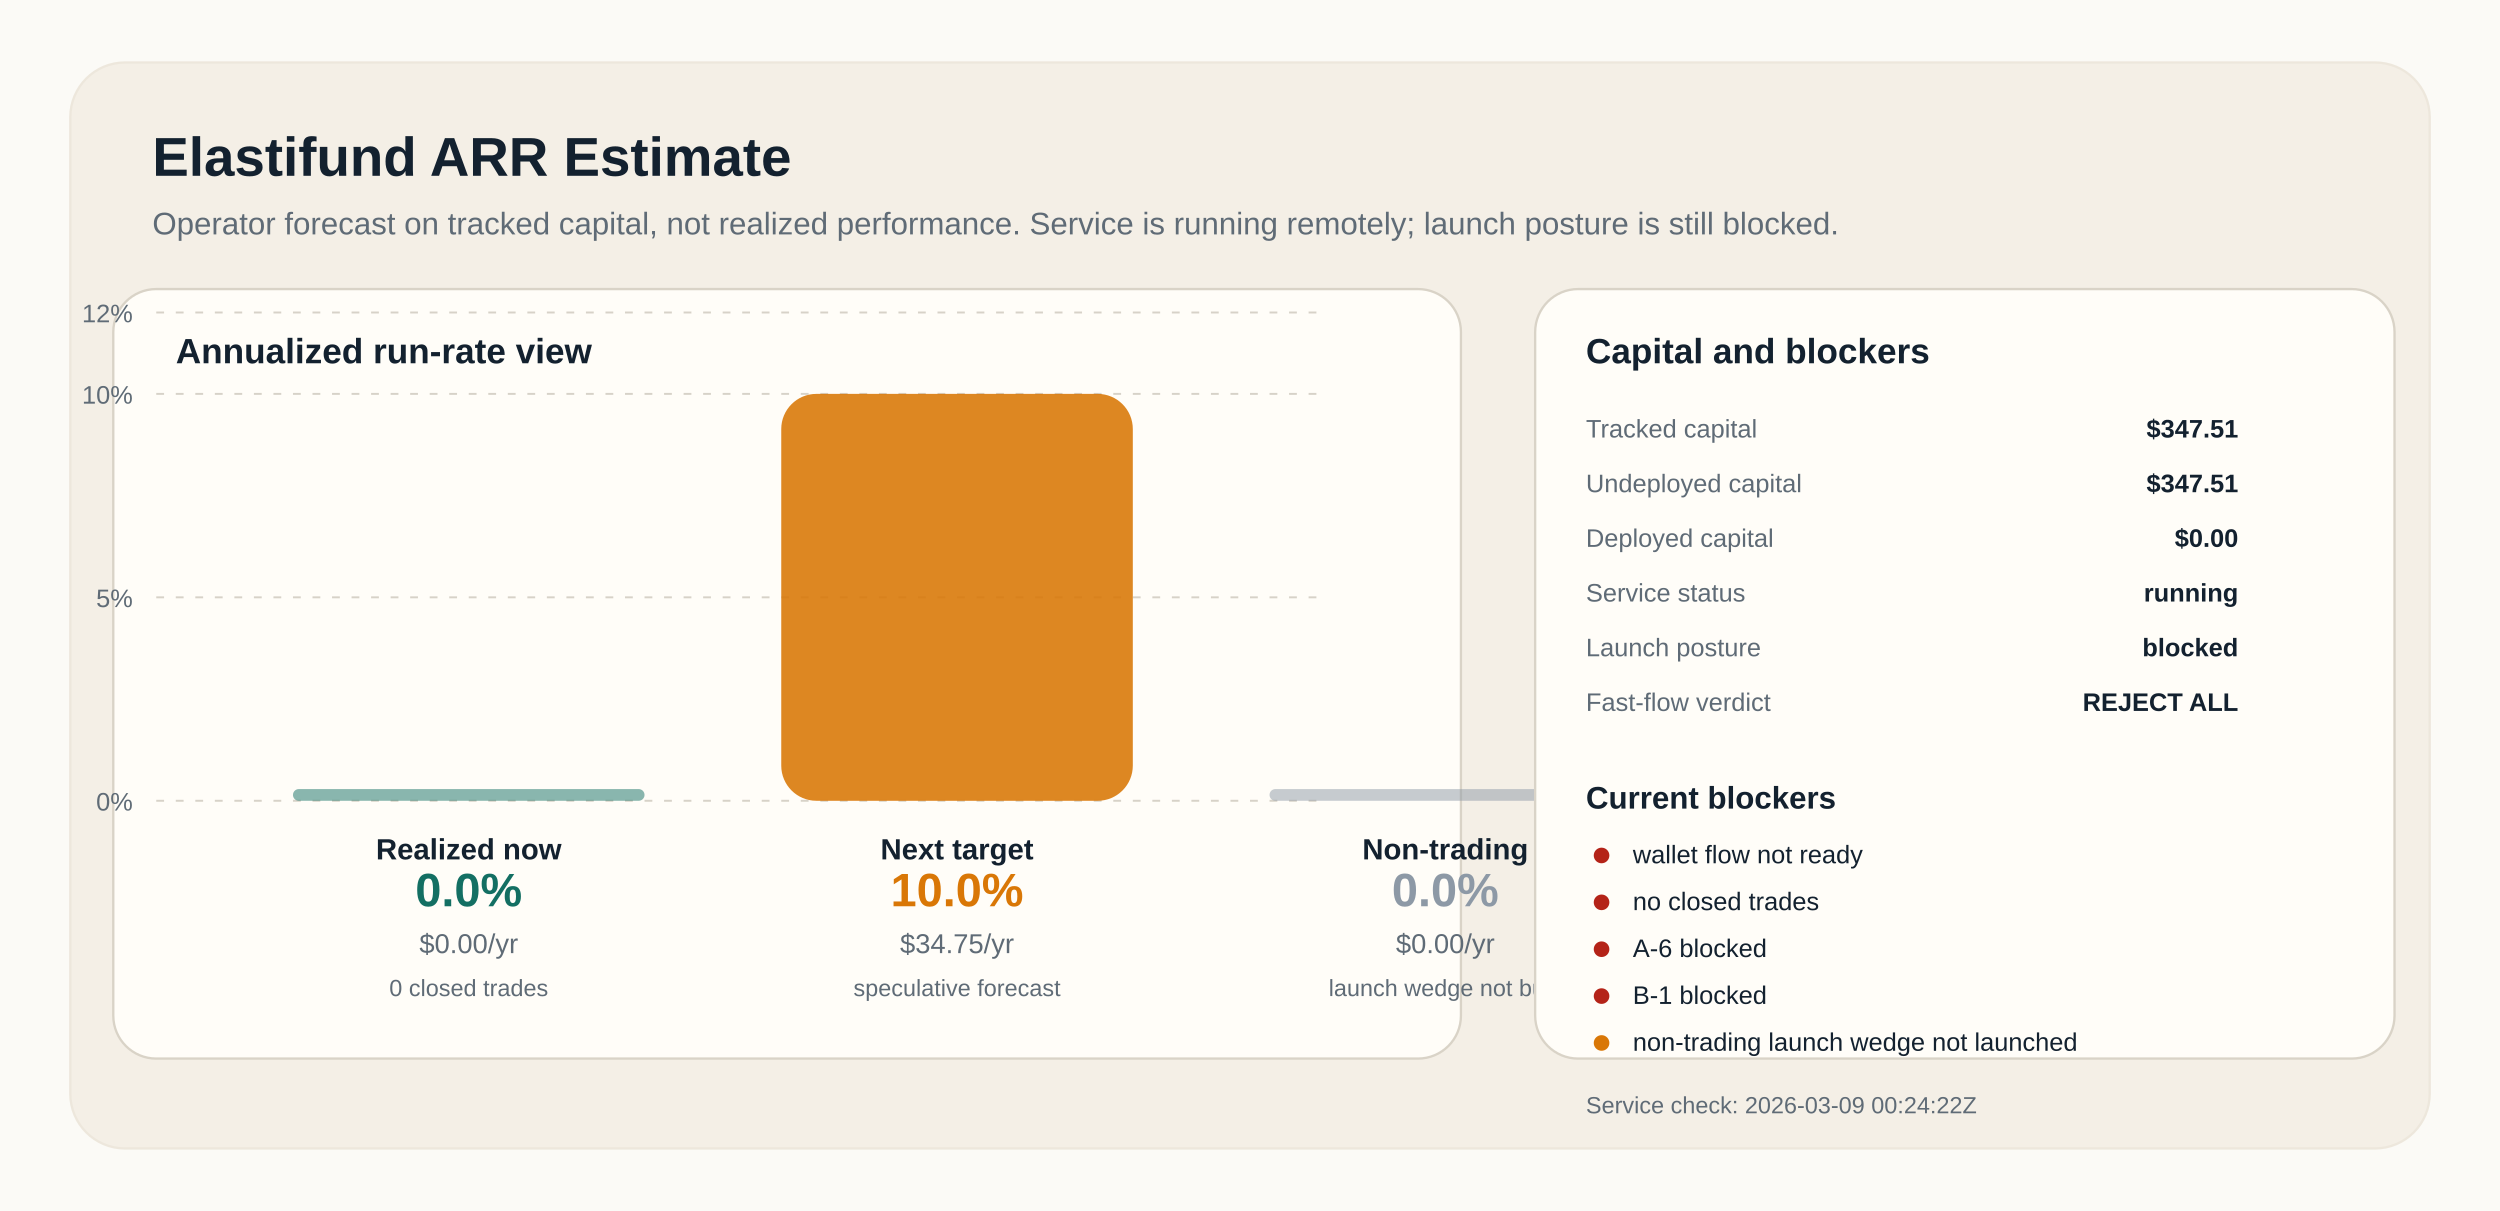
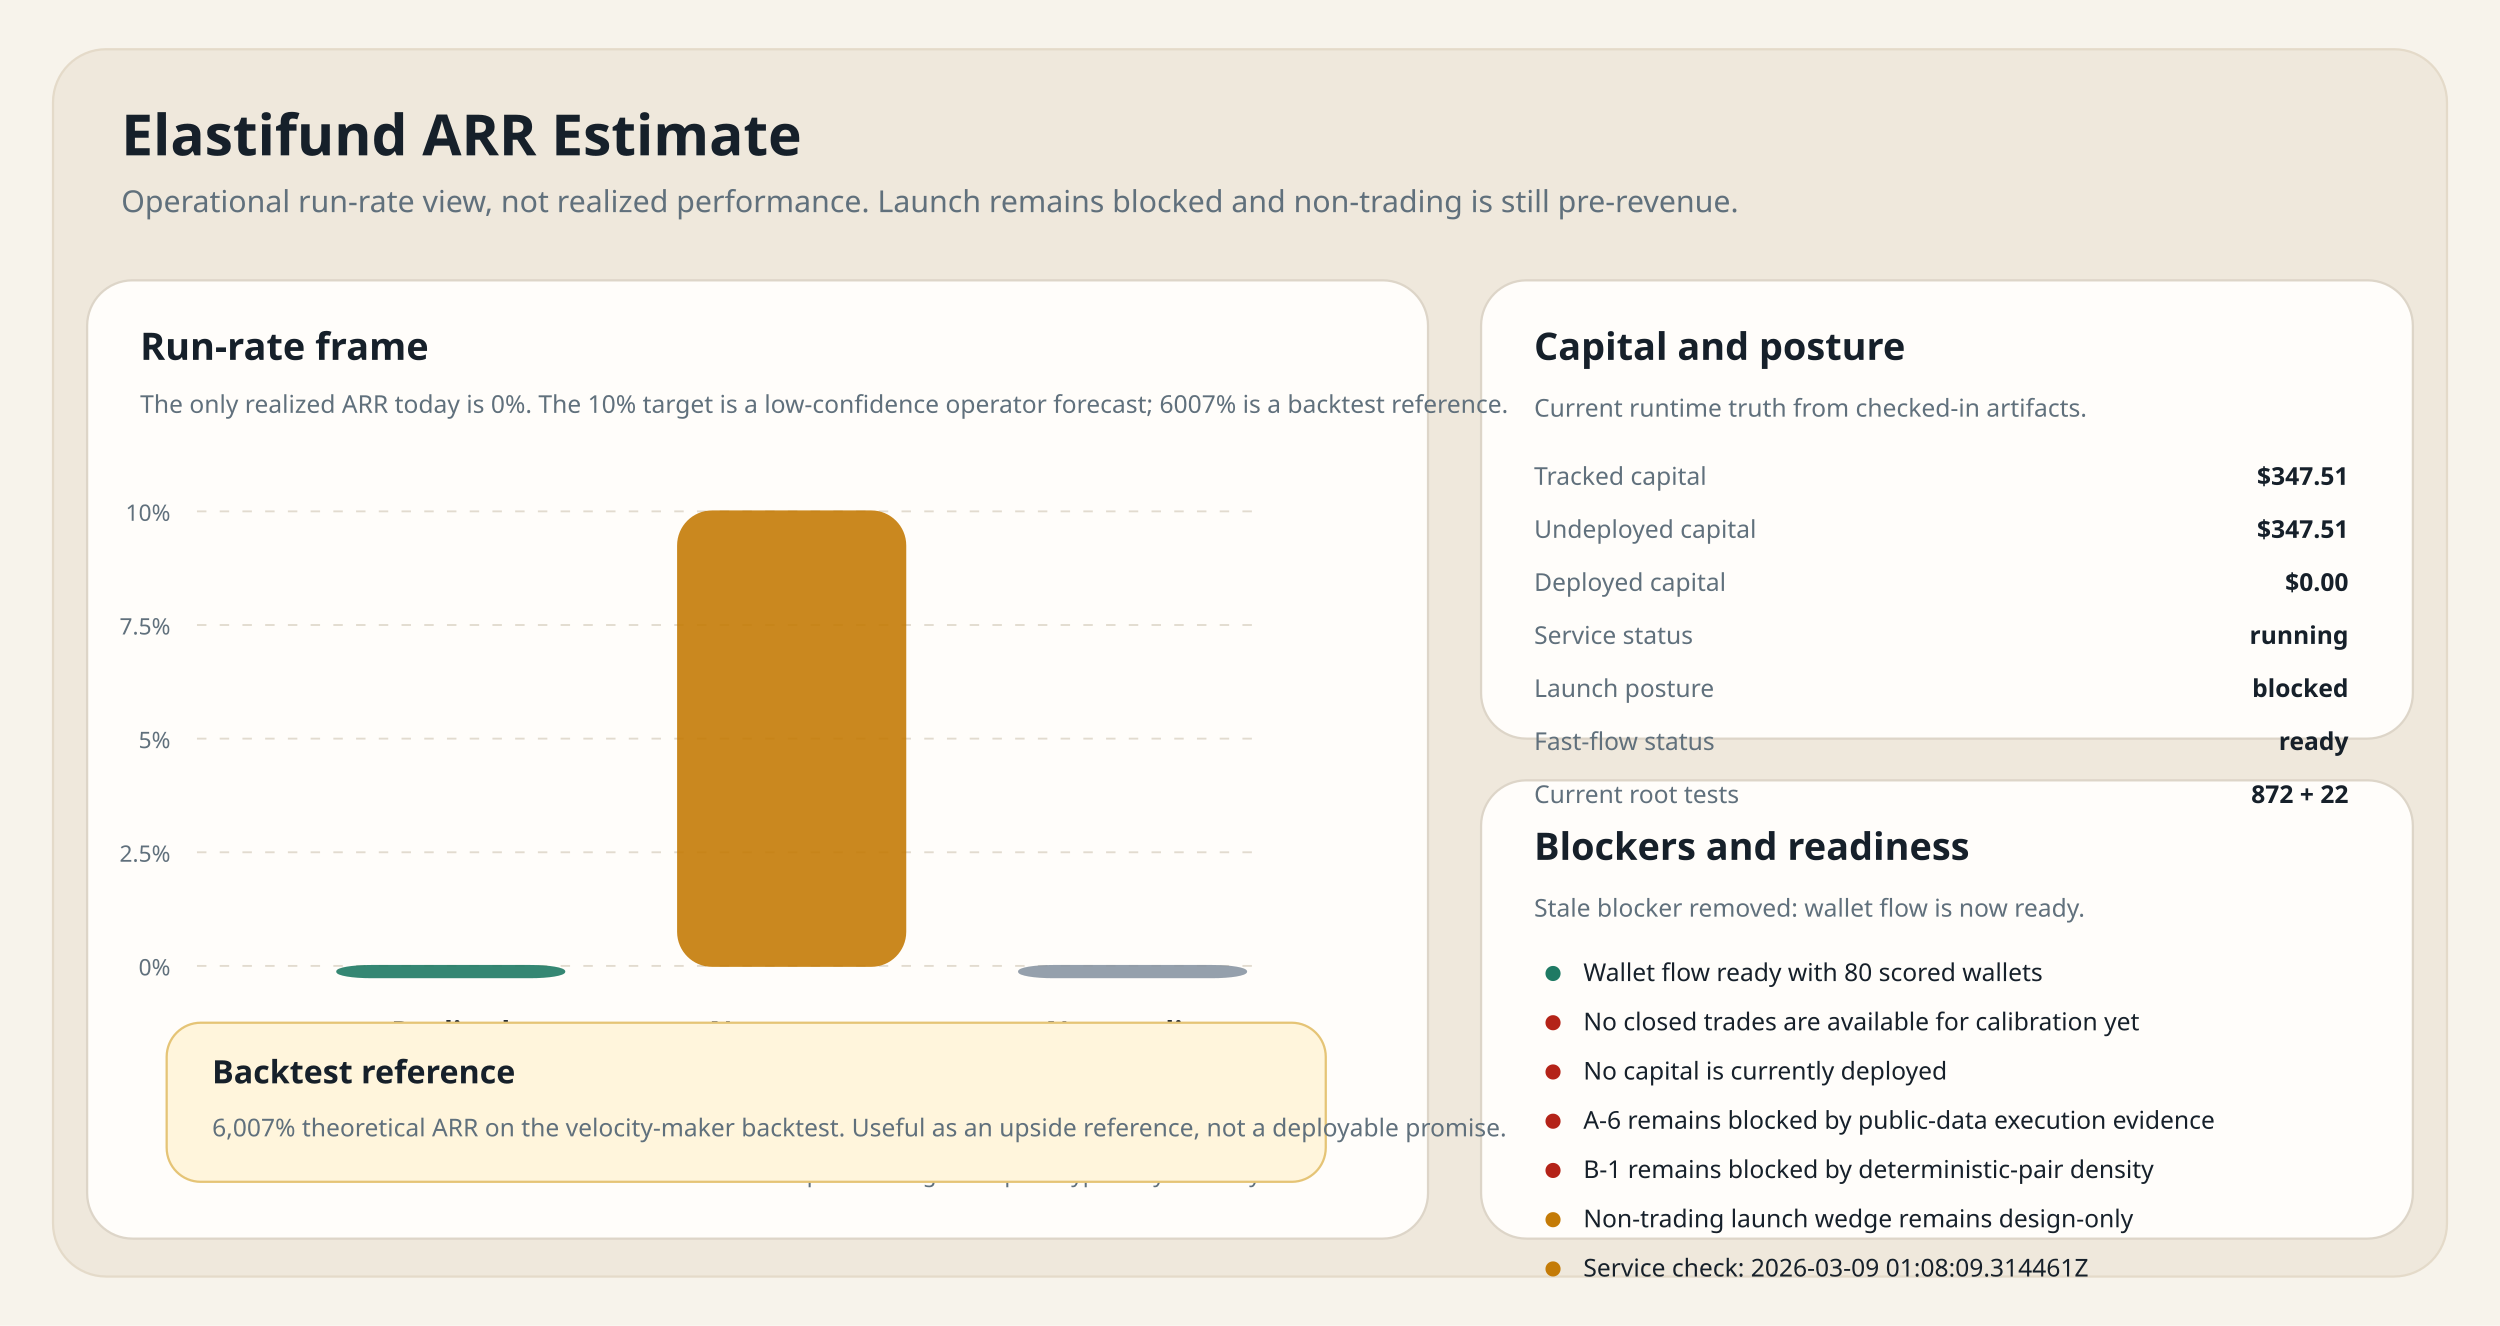
- <svg xmlns="http://www.w3.org/2000/svg" width="1280" height="620" viewBox="0 0 1280 620" role="img" aria-labelledby="title2 desc2">
-   <rect width="1280" height="620" fill="#fbfaf6" />
-   <rect x="36" y="32" width="1208" height="556" rx="28" fill="#f4efe6" stroke="#ede7dc" stroke-width="1.2" />
-   <text x="78" y="90" text-anchor="start" font-family="Arial, sans-serif" font-size="28" font-weight="700" fill="#13212f">Elastifund ARR Estimate</text>
-   <text x="78" y="120" text-anchor="start" font-family="Arial, sans-serif" font-size="16" font-weight="400" fill="#5f6b76">Operator forecast on tracked capital, not realized performance. Service is running remotely; launch posture is still blocked.</text>
-   <rect x="58" y="148" width="690" height="394" rx="22" fill="#fffdf8" stroke="#d9d3c7" stroke-width="1.2" />
-   <text x="90" y="186" text-anchor="start" font-family="Arial, sans-serif" font-size="18" font-weight="700" fill="#13212f">Annualized run-rate view</text>
-   <line x1="80" y1="410.0" x2="680" y2="410.0" stroke="#d7d2c8" stroke-width="1.0" stroke-dasharray="4 6" />
-   <text x="68" y="415.0" text-anchor="end" font-family="Arial, sans-serif" font-size="13" font-weight="400" fill="#5f6b76">0%</text>
-   <line x1="80" y1="305.833" x2="680" y2="305.833" stroke="#d7d2c8" stroke-width="1.0" stroke-dasharray="4 6" />
-   <text x="68" y="310.833" text-anchor="end" font-family="Arial, sans-serif" font-size="13" font-weight="400" fill="#5f6b76">5%</text>
-   <line x1="80" y1="201.667" x2="680" y2="201.667" stroke="#d7d2c8" stroke-width="1.0" stroke-dasharray="4 6" />
-   <text x="68" y="206.667" text-anchor="end" font-family="Arial, sans-serif" font-size="13" font-weight="400" fill="#5f6b76">10%</text>
-   <line x1="80" y1="160.0" x2="680" y2="160.0" stroke="#d7d2c8" stroke-width="1.0" stroke-dasharray="4 6" />
-   <text x="68" y="165.0" text-anchor="end" font-family="Arial, sans-serif" font-size="13" font-weight="400" fill="#5f6b76">12%</text>
-   <rect x="150" y="404" width="180" height="6" rx="3" fill="#136f63" opacity="0.5" />
-   <text x="240.0" y="440" text-anchor="middle" font-family="Arial, sans-serif" font-size="15" font-weight="700" fill="#13212f">Realized now</text>
-   <text x="240.0" y="464" text-anchor="middle" font-family="Arial, sans-serif" font-size="24" font-weight="700" fill="#136f63">0.0%</text>
-   <text x="240.0" y="488" text-anchor="middle" font-family="Arial, sans-serif" font-size="14" font-weight="400" fill="#5f6b76">$0.00/yr</text>
-   <text x="240.0" y="510" text-anchor="middle" font-family="Arial, sans-serif" font-size="12" font-weight="400" fill="#5f6b76">0 closed trades</text>
-   <rect x="400" y="201.667" width="180" height="208.333" rx="18" fill="#d97706" opacity="0.88" />
-   <text x="490.0" y="440" text-anchor="middle" font-family="Arial, sans-serif" font-size="15" font-weight="700" fill="#13212f">Next target</text>
-   <text x="490.0" y="464" text-anchor="middle" font-family="Arial, sans-serif" font-size="24" font-weight="700" fill="#d97706">10.0%</text>
-   <text x="490.0" y="488" text-anchor="middle" font-family="Arial, sans-serif" font-size="14" font-weight="400" fill="#5f6b76">$34.75/yr</text>
-   <text x="490.0" y="510" text-anchor="middle" font-family="Arial, sans-serif" font-size="12" font-weight="400" fill="#5f6b76">speculative forecast</text>
-   <rect x="650" y="404" width="180" height="6" rx="3" fill="#8d99a6" opacity="0.5" />
-   <text x="740.0" y="440" text-anchor="middle" font-family="Arial, sans-serif" font-size="15" font-weight="700" fill="#13212f">Non-trading</text>
-   <text x="740.0" y="464" text-anchor="middle" font-family="Arial, sans-serif" font-size="24" font-weight="700" fill="#8d99a6">0.0%</text>
-   <text x="740.0" y="488" text-anchor="middle" font-family="Arial, sans-serif" font-size="14" font-weight="400" fill="#5f6b76">$0.00/yr</text>
-   <text x="740.0" y="510" text-anchor="middle" font-family="Arial, sans-serif" font-size="12" font-weight="400" fill="#5f6b76">launch wedge not built</text>
-   <rect x="786" y="148" width="440" height="394" rx="22" fill="#fffdf8" stroke="#d9d3c7" stroke-width="1.2" />
-   <text x="812" y="186" text-anchor="start" font-family="Arial, sans-serif" font-size="18" font-weight="700" fill="#13212f">Capital and blockers</text>
-   <text x="812" y="224" text-anchor="start" font-family="Arial, sans-serif" font-size="13" font-weight="400" fill="#5f6b76">Tracked capital</text>
-   <text x="1146" y="224" text-anchor="end" font-family="Arial, sans-serif" font-size="13" font-weight="700" fill="#13212f">$347.51</text>
-   <text x="812" y="252" text-anchor="start" font-family="Arial, sans-serif" font-size="13" font-weight="400" fill="#5f6b76">Undeployed capital</text>
-   <text x="1146" y="252" text-anchor="end" font-family="Arial, sans-serif" font-size="13" font-weight="700" fill="#13212f">$347.51</text>
-   <text x="812" y="280" text-anchor="start" font-family="Arial, sans-serif" font-size="13" font-weight="400" fill="#5f6b76">Deployed capital</text>
-   <text x="1146" y="280" text-anchor="end" font-family="Arial, sans-serif" font-size="13" font-weight="700" fill="#13212f">$0.00</text>
-   <text x="812" y="308" text-anchor="start" font-family="Arial, sans-serif" font-size="13" font-weight="400" fill="#5f6b76">Service status</text>
-   <text x="1146" y="308" text-anchor="end" font-family="Arial, sans-serif" font-size="13" font-weight="700" fill="#13212f">running</text>
-   <text x="812" y="336" text-anchor="start" font-family="Arial, sans-serif" font-size="13" font-weight="400" fill="#5f6b76">Launch posture</text>
-   <text x="1146" y="336" text-anchor="end" font-family="Arial, sans-serif" font-size="13" font-weight="700" fill="#13212f">blocked</text>
-   <text x="812" y="364" text-anchor="start" font-family="Arial, sans-serif" font-size="13" font-weight="400" fill="#5f6b76">Fast-flow verdict</text>
-   <text x="1146" y="364" text-anchor="end" font-family="Arial, sans-serif" font-size="13" font-weight="700" fill="#13212f">REJECT ALL</text>
-   <text x="812" y="414" text-anchor="start" font-family="Arial, sans-serif" font-size="16" font-weight="700" fill="#13212f">Current blockers</text>
-   <circle cx="820" cy="438" r="4" fill="#b42318" />
-   <text x="836" y="442" text-anchor="start" font-family="Arial, sans-serif" font-size="13" font-weight="400" fill="#13212f">wallet flow not ready</text>
-   <circle cx="820" cy="462" r="4" fill="#b42318" />
-   <text x="836" y="466" text-anchor="start" font-family="Arial, sans-serif" font-size="13" font-weight="400" fill="#13212f">no closed trades</text>
-   <circle cx="820" cy="486" r="4" fill="#b42318" />
-   <text x="836" y="490" text-anchor="start" font-family="Arial, sans-serif" font-size="13" font-weight="400" fill="#13212f">A-6 blocked</text>
-   <circle cx="820" cy="510" r="4" fill="#b42318" />
-   <text x="836" y="514" text-anchor="start" font-family="Arial, sans-serif" font-size="13" font-weight="400" fill="#13212f">B-1 blocked</text>
-   <circle cx="820" cy="534" r="4" fill="#d97706" />
-   <text x="836" y="538" text-anchor="start" font-family="Arial, sans-serif" font-size="13" font-weight="400" fill="#13212f">non-trading launch wedge not launched</text>
-   <text x="812" y="570" text-anchor="start" font-family="Arial, sans-serif" font-size="12" font-weight="400" fill="#5f6b76">Service check: 2026-03-09 00:24:22Z</text>
+ <svg xmlns="http://www.w3.org/2000/svg" width="1320" height="700" viewBox="0 0 1320 700" role="img" aria-labelledby="title2 desc2">
+   <rect width="1320" height="700" fill="#f7f3eb" />
+   <rect x="28" y="26" width="1264" height="648" rx="28" fill="#efe8dc" stroke="#e4dac9" stroke-width="1.2" />
+   <text x="64" y="82" text-anchor="start" font-family="Avenir Next, Segoe UI, sans-serif" font-size="30" font-weight="700" fill="#16202a">Elastifund ARR Estimate</text>
+   <text x="64" y="112" text-anchor="start" font-family="Avenir Next, Segoe UI, sans-serif" font-size="16" font-weight="400" fill="#60707c">Operational run-rate view, not realized performance. Launch remains blocked and non-trading is still pre-revenue.</text>
+   <rect x="46" y="148" width="708" height="506" rx="24" fill="#fffdfa" stroke="#ddd5c8" stroke-width="1.2" />
+   <rect x="782" y="148" width="492" height="242" rx="24" fill="#fffdfa" stroke="#ddd5c8" stroke-width="1.2" />
+   <rect x="782" y="412" width="492" height="242" rx="24" fill="#fffdfa" stroke="#ddd5c8" stroke-width="1.2" />
+   <text x="74" y="190" text-anchor="start" font-family="Avenir Next, Segoe UI, sans-serif" font-size="20" font-weight="700" fill="#16202a">Run-rate frame</text>
+   <text x="74" y="218" text-anchor="start" font-family="Avenir Next, Segoe UI, sans-serif" font-size="13" font-weight="400" fill="#60707c">The only realized ARR today is 0%. The 10% target is a low-confidence operator forecast; 6007% is a backtest reference.</text>
+   <line x1="104" y1="510.0" x2="664" y2="510.0" stroke="#e2dbcf" stroke-width="1.0" stroke-dasharray="5 7" />
+   <text x="90" y="515.0" text-anchor="end" font-family="Avenir Next, Segoe UI, sans-serif" font-size="12" font-weight="400" fill="#60707c">0%</text>
+   <line x1="104" y1="450.0" x2="664" y2="450.0" stroke="#e2dbcf" stroke-width="1.0" stroke-dasharray="5 7" />
+   <text x="90" y="455.0" text-anchor="end" font-family="Avenir Next, Segoe UI, sans-serif" font-size="12" font-weight="400" fill="#60707c">2.5%</text>
+   <line x1="104" y1="390.0" x2="664" y2="390.0" stroke="#e2dbcf" stroke-width="1.0" stroke-dasharray="5 7" />
+   <text x="90" y="395.0" text-anchor="end" font-family="Avenir Next, Segoe UI, sans-serif" font-size="12" font-weight="400" fill="#60707c">5%</text>
+   <line x1="104" y1="330.0" x2="664" y2="330.0" stroke="#e2dbcf" stroke-width="1.0" stroke-dasharray="5 7" />
+   <text x="90" y="335.0" text-anchor="end" font-family="Avenir Next, Segoe UI, sans-serif" font-size="12" font-weight="400" fill="#60707c">7.5%</text>
+   <line x1="104" y1="270.0" x2="664" y2="270.0" stroke="#e2dbcf" stroke-width="1.0" stroke-dasharray="5 7" />
+   <text x="90" y="275.0" text-anchor="end" font-family="Avenir Next, Segoe UI, sans-serif" font-size="12" font-weight="400" fill="#60707c">10%</text>
+   <rect x="178" y="510.0" width="120" height="6" rx="18" fill="#1f7a64" stroke="#1f7a64" stroke-width="1.0" opacity="0.9" />
+   <text x="238.0" y="550" text-anchor="middle" font-family="Avenir Next, Segoe UI, sans-serif" font-size="15" font-weight="700" fill="#16202a">Realized</text>
+   <text x="238.0" y="576" text-anchor="middle" font-family="Avenir Next, Segoe UI, sans-serif" font-size="24" font-weight="700" fill="#1f7a64">0.0%</text>
+   <text x="238.0" y="602" text-anchor="middle" font-family="Avenir Next, Segoe UI, sans-serif" font-size="14" font-weight="400" fill="#60707c">$0.00/yr</text>
+   <text x="238.0" y="624" text-anchor="middle" font-family="Avenir Next, Segoe UI, sans-serif" font-size="12" font-weight="400" fill="#60707c">0 closed trades</text>
+   <rect x="358" y="270.0" width="120" height="240.0" rx="18" fill="#c47b07" stroke="#c47b07" stroke-width="1.0" opacity="0.9" />
+   <text x="418.0" y="550" text-anchor="middle" font-family="Avenir Next, Segoe UI, sans-serif" font-size="15" font-weight="700" fill="#16202a">Next target</text>
+   <text x="418.0" y="576" text-anchor="middle" font-family="Avenir Next, Segoe UI, sans-serif" font-size="24" font-weight="700" fill="#c47b07">10.0%</text>
+   <text x="418.0" y="602" text-anchor="middle" font-family="Avenir Next, Segoe UI, sans-serif" font-size="14" font-weight="400" fill="#60707c">$34.75/yr</text>
+   <text x="418.0" y="624" text-anchor="middle" font-family="Avenir Next, Segoe UI, sans-serif" font-size="12" font-weight="400" fill="#60707c">low-confidence operator target</text>
+   <rect x="538" y="510.0" width="120" height="6" rx="18" fill="#8a96a3" stroke="#8a96a3" stroke-width="1.0" opacity="0.9" />
+   <text x="598.0" y="550" text-anchor="middle" font-family="Avenir Next, Segoe UI, sans-serif" font-size="15" font-weight="700" fill="#16202a">Non-trading</text>
+   <text x="598.0" y="576" text-anchor="middle" font-family="Avenir Next, Segoe UI, sans-serif" font-size="24" font-weight="700" fill="#8a96a3">0.0%</text>
+   <text x="598.0" y="602" text-anchor="middle" font-family="Avenir Next, Segoe UI, sans-serif" font-size="14" font-weight="400" fill="#60707c">$0.00/yr</text>
+   <text x="598.0" y="624" text-anchor="middle" font-family="Avenir Next, Segoe UI, sans-serif" font-size="12" font-weight="400" fill="#60707c">prototype / dry-run only</text>
+   <rect x="88" y="540" width="612" height="84" rx="18" fill="#fff5dc" stroke="#e5c476" stroke-width="1.2" />
+   <text x="112" y="572" text-anchor="start" font-family="Avenir Next, Segoe UI, sans-serif" font-size="17" font-weight="700" fill="#16202a">Backtest reference</text>
+   <text x="112" y="600" text-anchor="start" font-family="Avenir Next, Segoe UI, sans-serif" font-size="13" font-weight="400" fill="#60707c">6,007% theoretical ARR on the velocity-maker backtest. Useful as an upside reference, not a deployable promise.</text>
+   <text x="810" y="190" text-anchor="start" font-family="Avenir Next, Segoe UI, sans-serif" font-size="20" font-weight="700" fill="#16202a">Capital and posture</text>
+   <text x="810" y="220" text-anchor="start" font-family="Avenir Next, Segoe UI, sans-serif" font-size="13" font-weight="400" fill="#60707c">Current runtime truth from checked-in artifacts.</text>
+   <text x="810" y="256" text-anchor="start" font-family="Avenir Next, Segoe UI, sans-serif" font-size="13" font-weight="400" fill="#60707c">Tracked capital</text>
+   <text x="1240" y="256" text-anchor="end" font-family="Avenir Next, Segoe UI, sans-serif" font-size="13" font-weight="700" fill="#16202a">$347.51</text>
+   <text x="810" y="284" text-anchor="start" font-family="Avenir Next, Segoe UI, sans-serif" font-size="13" font-weight="400" fill="#60707c">Undeployed capital</text>
+   <text x="1240" y="284" text-anchor="end" font-family="Avenir Next, Segoe UI, sans-serif" font-size="13" font-weight="700" fill="#16202a">$347.51</text>
+   <text x="810" y="312" text-anchor="start" font-family="Avenir Next, Segoe UI, sans-serif" font-size="13" font-weight="400" fill="#60707c">Deployed capital</text>
+   <text x="1240" y="312" text-anchor="end" font-family="Avenir Next, Segoe UI, sans-serif" font-size="13" font-weight="700" fill="#16202a">$0.00</text>
+   <text x="810" y="340" text-anchor="start" font-family="Avenir Next, Segoe UI, sans-serif" font-size="13" font-weight="400" fill="#60707c">Service status</text>
+   <text x="1240" y="340" text-anchor="end" font-family="Avenir Next, Segoe UI, sans-serif" font-size="13" font-weight="700" fill="#16202a">running</text>
+   <text x="810" y="368" text-anchor="start" font-family="Avenir Next, Segoe UI, sans-serif" font-size="13" font-weight="400" fill="#60707c">Launch posture</text>
+   <text x="1240" y="368" text-anchor="end" font-family="Avenir Next, Segoe UI, sans-serif" font-size="13" font-weight="700" fill="#16202a">blocked</text>
+   <text x="810" y="396" text-anchor="start" font-family="Avenir Next, Segoe UI, sans-serif" font-size="13" font-weight="400" fill="#60707c">Fast-flow status</text>
+   <text x="1240" y="396" text-anchor="end" font-family="Avenir Next, Segoe UI, sans-serif" font-size="13" font-weight="700" fill="#16202a">ready</text>
+   <text x="810" y="424" text-anchor="start" font-family="Avenir Next, Segoe UI, sans-serif" font-size="13" font-weight="400" fill="#60707c">Current root tests</text>
+   <text x="1240" y="424" text-anchor="end" font-family="Avenir Next, Segoe UI, sans-serif" font-size="13" font-weight="700" fill="#16202a">872 + 22</text>
+   <text x="810" y="454" text-anchor="start" font-family="Avenir Next, Segoe UI, sans-serif" font-size="20" font-weight="700" fill="#16202a">Blockers and readiness</text>
+   <text x="810" y="484" text-anchor="start" font-family="Avenir Next, Segoe UI, sans-serif" font-size="13" font-weight="400" fill="#60707c">Stale blocker removed: wallet flow is now ready.</text>
+   <circle cx="820" cy="514" r="4" fill="#1f7a64" />
+   <text x="836" y="518" text-anchor="start" font-family="Avenir Next, Segoe UI, sans-serif" font-size="13" font-weight="400" fill="#16202a">Wallet flow ready with 80 scored wallets</text>
+   <circle cx="820" cy="540" r="4" fill="#b42318" />
+   <text x="836" y="544" text-anchor="start" font-family="Avenir Next, Segoe UI, sans-serif" font-size="13" font-weight="400" fill="#16202a">No closed trades are available for calibration yet</text>
+   <circle cx="820" cy="566" r="4" fill="#b42318" />
+   <text x="836" y="570" text-anchor="start" font-family="Avenir Next, Segoe UI, sans-serif" font-size="13" font-weight="400" fill="#16202a">No capital is currently deployed</text>
+   <circle cx="820" cy="592" r="4" fill="#b42318" />
+   <text x="836" y="596" text-anchor="start" font-family="Avenir Next, Segoe UI, sans-serif" font-size="13" font-weight="400" fill="#16202a">A-6 remains blocked by public-data execution evidence</text>
+   <circle cx="820" cy="618" r="4" fill="#b42318" />
+   <text x="836" y="622" text-anchor="start" font-family="Avenir Next, Segoe UI, sans-serif" font-size="13" font-weight="400" fill="#16202a">B-1 remains blocked by deterministic-pair density</text>
+   <circle cx="820" cy="644" r="4" fill="#c47b07" />
+   <text x="836" y="648" text-anchor="start" font-family="Avenir Next, Segoe UI, sans-serif" font-size="13" font-weight="400" fill="#16202a">Non-trading launch wedge remains design-only</text>
+   <circle cx="820" cy="670" r="4" fill="#c47b07" />
+   <text x="836" y="674" text-anchor="start" font-family="Avenir Next, Segoe UI, sans-serif" font-size="13" font-weight="400" fill="#16202a">Service check: 2026-03-09 01:08:09.314461Z</text>
</svg>
